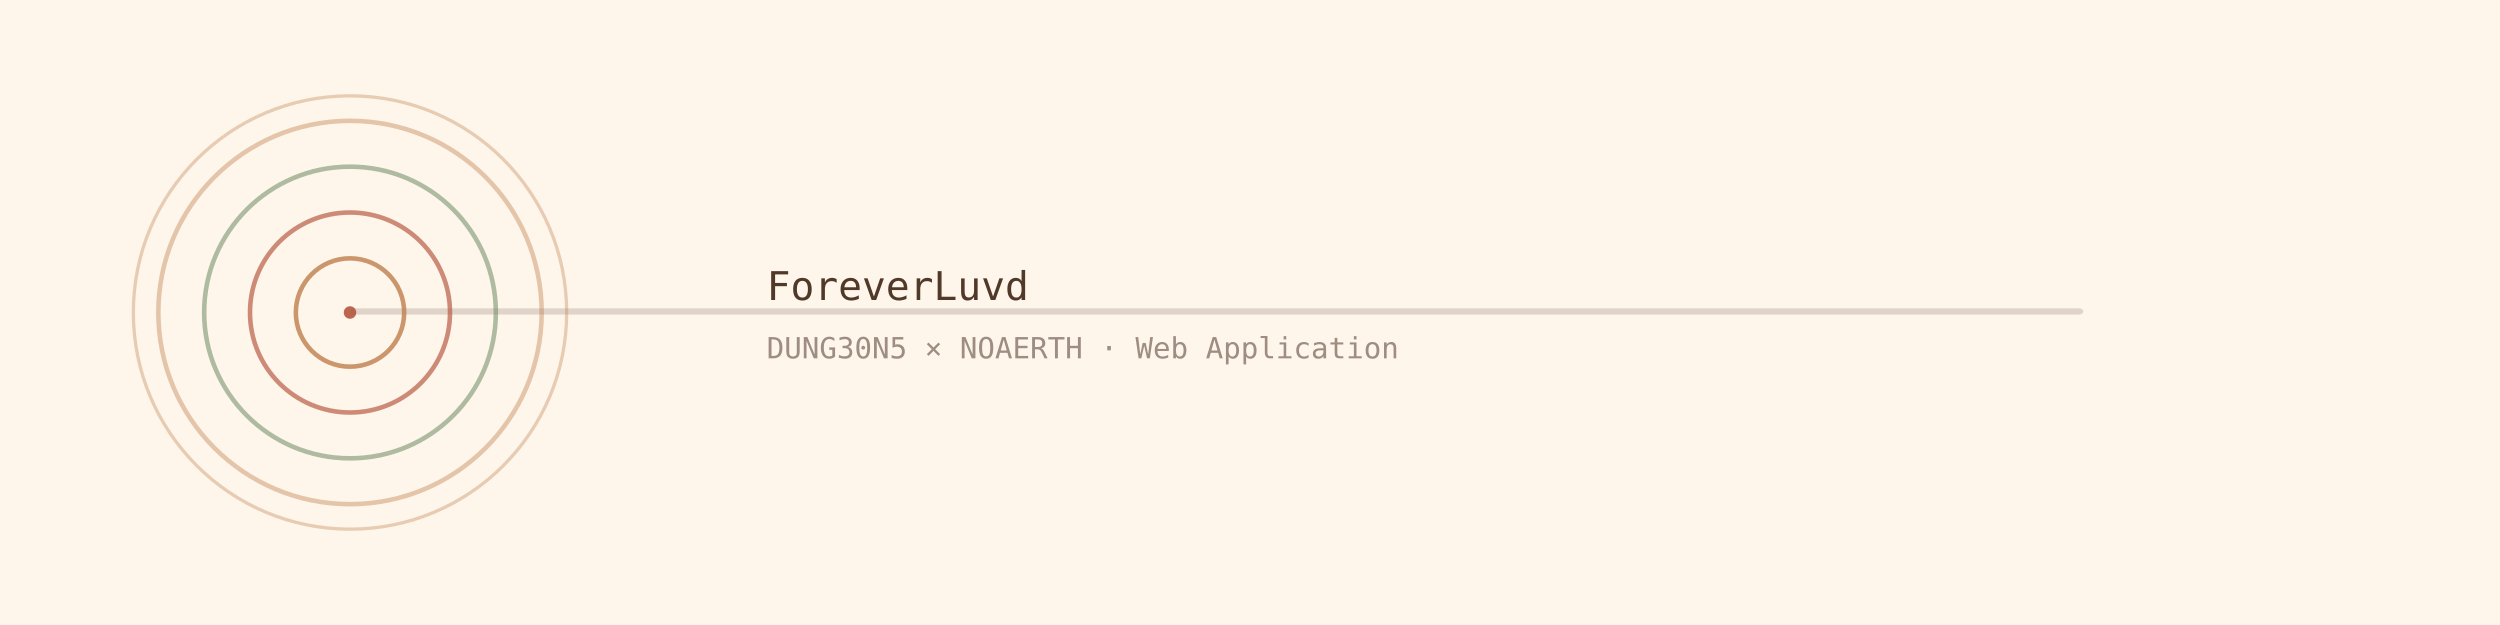
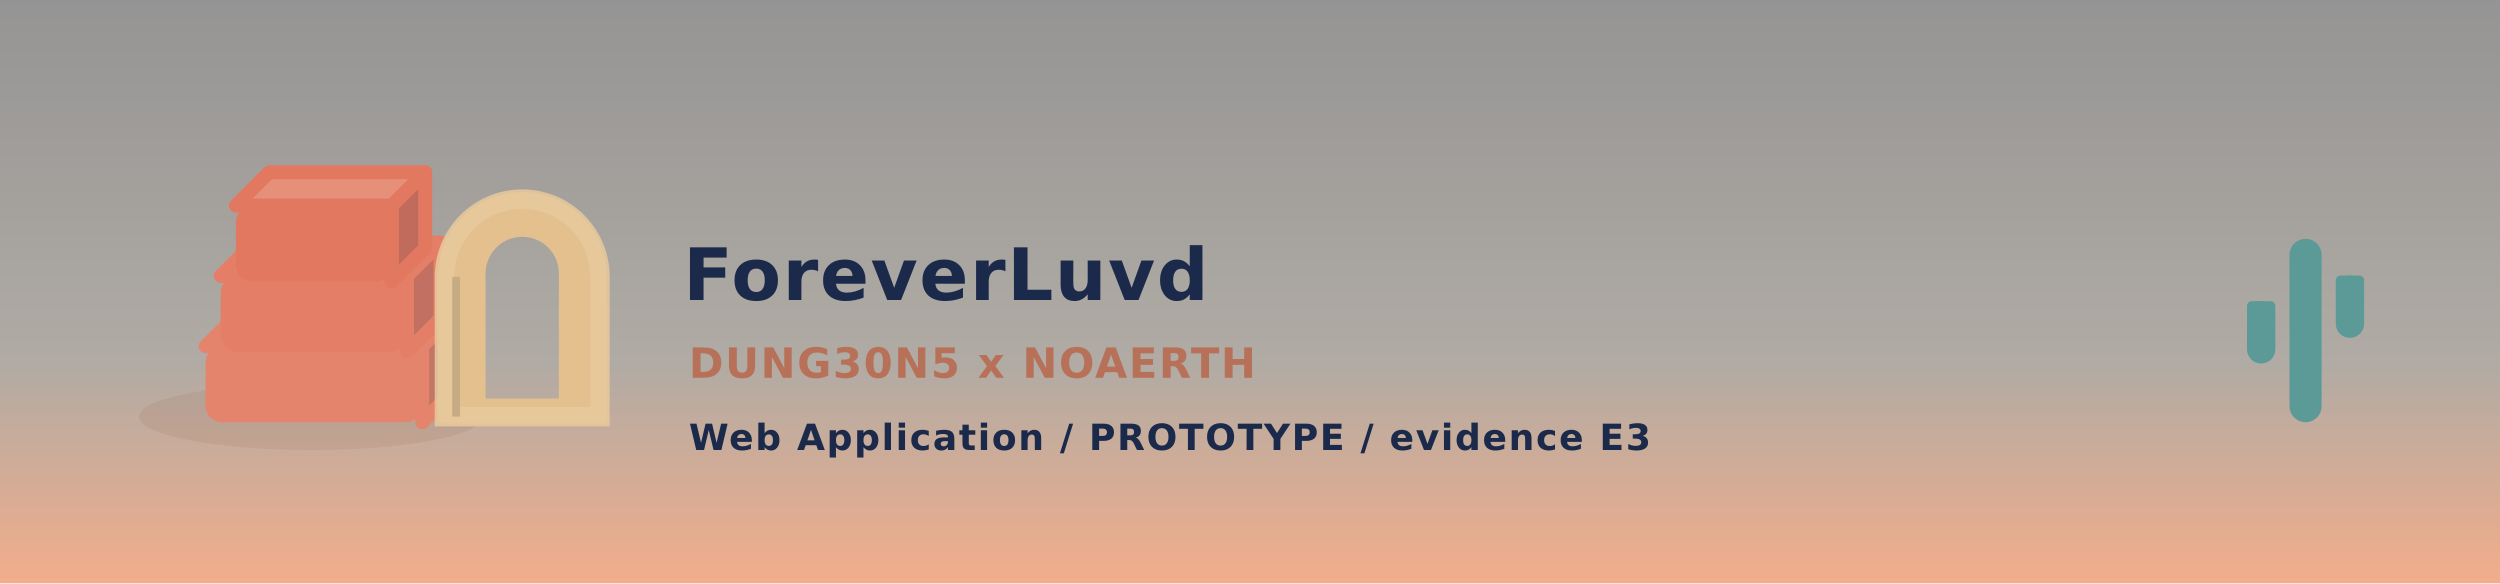
- <svg xmlns="http://www.w3.org/2000/svg" viewBox="0 0 1200 300" width="1200" height="300" role="img" aria-label="ForeverLuvd identity object">
-   <rect width="1200" height="300" fill="#fef6eb" />
-   <defs>
-     <linearGradient id="gft" x1="0" y1="0" x2="1" y2="1">
-       <stop offset="0%" stop-color="#be7e4c" />
-       <stop offset="100%" stop-color="#b4573f" />
-     </linearGradient>
-   </defs>
-   <rect x="168.00" y="148.00" width="832.00" height="3.00" rx="2.00" fill="rgba(63,37,22,0.160)" opacity="1.00" />
-   <circle cx="168.00" cy="150.00" r="26.00" fill="none" stroke="rgba(190,126,76,0.800)" stroke-width="2.20" opacity="1.00" />
-   <circle cx="168.00" cy="150.00" r="48.00" fill="none" stroke="rgba(180,87,63,0.670)" stroke-width="2.20" opacity="1.00" />
-   <circle cx="168.00" cy="150.00" r="70.00" fill="none" stroke="rgba(108,138,98,0.540)" stroke-width="2.20" opacity="1.00" />
-   <circle cx="168.00" cy="150.00" r="92.00" fill="none" stroke="rgba(190,126,76,0.410)" stroke-width="2.20" opacity="1.00" />
+ <svg xmlns="http://www.w3.org/2000/svg" width="900" height="210" viewBox="0 0 900 210" role="img" aria-label="ForeverLuvd - identity object">
+   <linearGradient id="skyf" x1="0" y1="0" x2="0" y2="1">
+     <stop offset="0" stop-color="#959494" />
+     <stop offset="0.62" stop-color="#b0aba4" />
+     <stop offset="1" stop-color="#f3ad8a" />
+   </linearGradient>
+   <rect width="900" height="210" fill="url(#skyf)" />
+   <rect x="0" y="352" width="900" height="-142" fill="#e9cda3" />
+   <rect x="0" y="352" width="900" height="3" fill="#ebd1a9" />
+   <ellipse cx="112" cy="150" rx="62" ry="12" fill="rgba(138,90,68,0.11)" />
  <g>
-     <circle cx="168.00" cy="150.00" r="104.00" fill="none" stroke="rgba(190,126,76,0.350)" stroke-width="1.60" opacity="1.00" />
-     <animate attributeName="opacity" values="0.25;1.0;0.25" dur="17.7s" begin="0s" repeatCount="indefinite" />
+     <path d="M74,124.67 L152,124.67 L164,112.67 L86,112.67 Z" fill="#e99a82" stroke="#e5846c" stroke-width="5" stroke-linejoin="round" />
+     <path d="M152,124.67 L164,112.67 L164,140 L152,152 Z" fill="#c37566" stroke="#e5846c" stroke-width="5" stroke-linejoin="round" />
+     <rect x="74" y="124.67" width="78" height="27.33" rx="6" fill="#e5846c" />
+     <path d="M79.46,99.33 L146.54,99.33 L158.54,87.33 L91.46,87.33 Z" fill="#e8957d" stroke="#e47e66" stroke-width="5" stroke-linejoin="round" />
+     <path d="M146.54,99.33 L158.54,87.33 L158.54,114.67 L146.54,126.67 Z" fill="#c27061" stroke="#e47e66" stroke-width="5" stroke-linejoin="round" />
+     <rect x="79.46" y="99.33" width="67.08" height="27.33" rx="6" fill="#e47e66" />
+     <path d="M84.92,74 L141.08,74 L153.08,62 L96.92,62 Z" fill="#e79079" stroke="#e37861" stroke-width="5" stroke-linejoin="round" />
+     <path d="M141.08,74 L153.08,62 L153.08,89.33 L141.08,101.33 Z" fill="#c16b5d" stroke="#e37861" stroke-width="5" stroke-linejoin="round" />
+     <rect x="84.92" y="74" width="56.16" height="27.33" rx="6" fill="#e37861" />
+     <animate attributeName="opacity" values="0.72;1;0.72" dur="6s" begin="0s" repeatCount="indefinite" />
  </g>
-   <circle cx="168" cy="150" r="3" fill="rgba(180,87,63,0.900)">
-     <animate attributeName="opacity" values="0.35;0.95;0.35" dur="17.7s" begin="0s" repeatCount="indefinite" />
-   </circle>
-   <text x="368" y="144" font-family="ui-monospace,Menlo,monospace" font-size="19" fill="rgba(63,37,22,0.900)">ForeverLuvd</text>
-   <text x="368" y="172" font-family="ui-monospace,Menlo,monospace" font-size="14" fill="rgba(63,37,22,0.500)">DUNG30N5 × NOAERTH · Web Application</text>
+   <path d="M160,150 L160,99.68 A28,28 0 0 1 216,99.68 L216,150 Z M172.32,146 L172.32,98.43 A15.68,15.68 0 0 1 203.68,98.43 L203.68,146 Z" fill="#e3c08d" fill-rule="evenodd" stroke="#e3c08d" stroke-width="5" stroke-linejoin="round" />
+   <path d="M160,150 L160,99.68 A28,28 0 0 1 216,99.68 L216,150 Z" fill="none" stroke="#e8c99d" stroke-width="7" stroke-linecap="round" opacity="0.85" />
+   <rect x="162.8" y="99.68" width="2.8" height="50.32" fill="#c7ab84" />
+   <text x="246" y="108" font-family="Verdana,DejaVu Sans,sans-serif" font-size="26" font-weight="700" letter-spacing="0.6" fill="#1b2a4a" text-anchor="start">ForeverLuvd</text>
+   <text x="248" y="136" font-family="Verdana,DejaVu Sans,sans-serif" font-size="15" font-weight="700" letter-spacing="0.6" fill="#b87159" text-anchor="start">DUNG30N5 x NOAERTH</text>
+   <text x="248" y="162" font-family="Verdana,DejaVu Sans,sans-serif" font-size="13" font-weight="700" letter-spacing="0.6" fill="#1b2a4a" text-anchor="start">Web Application  /  PROTOTYPE  /  evidence E3</text>
+   <rect x="824.22" y="86" width="11.56" height="66" rx="5.78" fill="#5b9a97" />
+   <rect x="808.92" y="108.44" width="10.2" height="22.44" rx="5.1" fill="#5b9a97" />
+   <rect x="808.92" y="108.44" width="10.2" height="6.6" rx="1.7" fill="#5b9a97" />
+   <rect x="840.88" y="99.2" width="10.2" height="22.44" rx="5.1" fill="#5b9a97" />
+   <rect x="840.88" y="99.2" width="10.2" height="6.6" rx="1.7" fill="#5b9a97" />
</svg>
